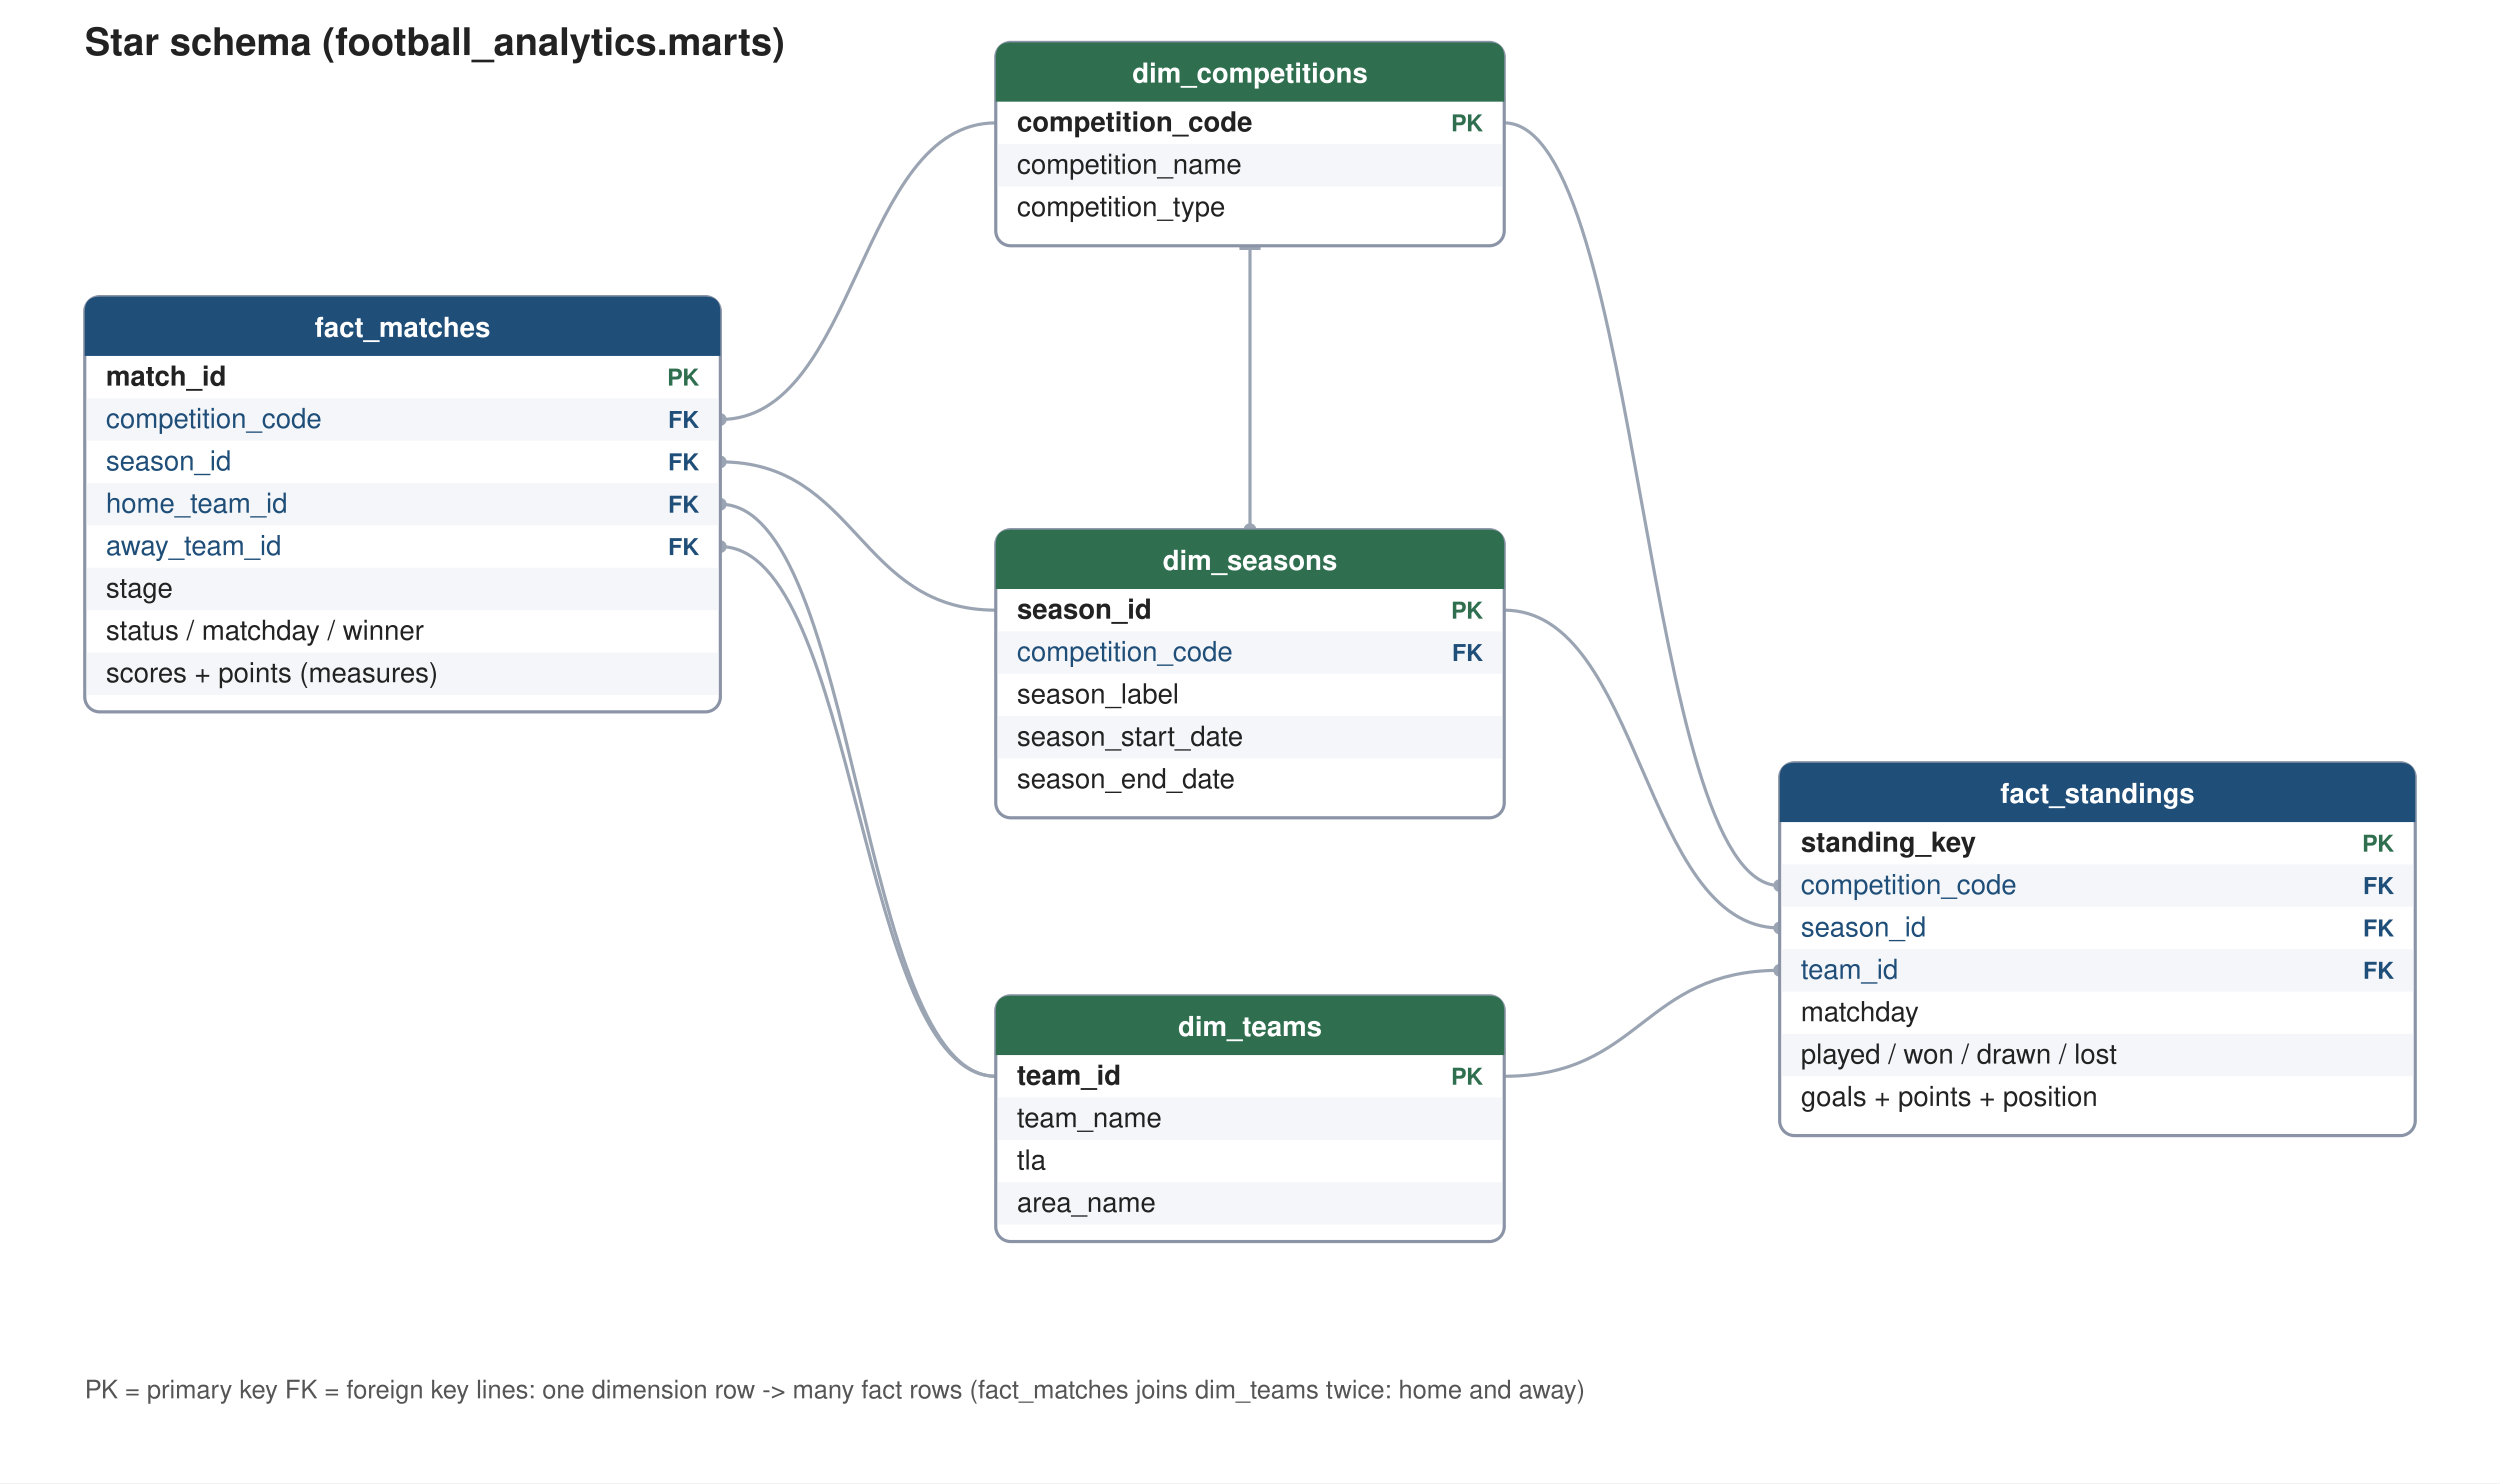
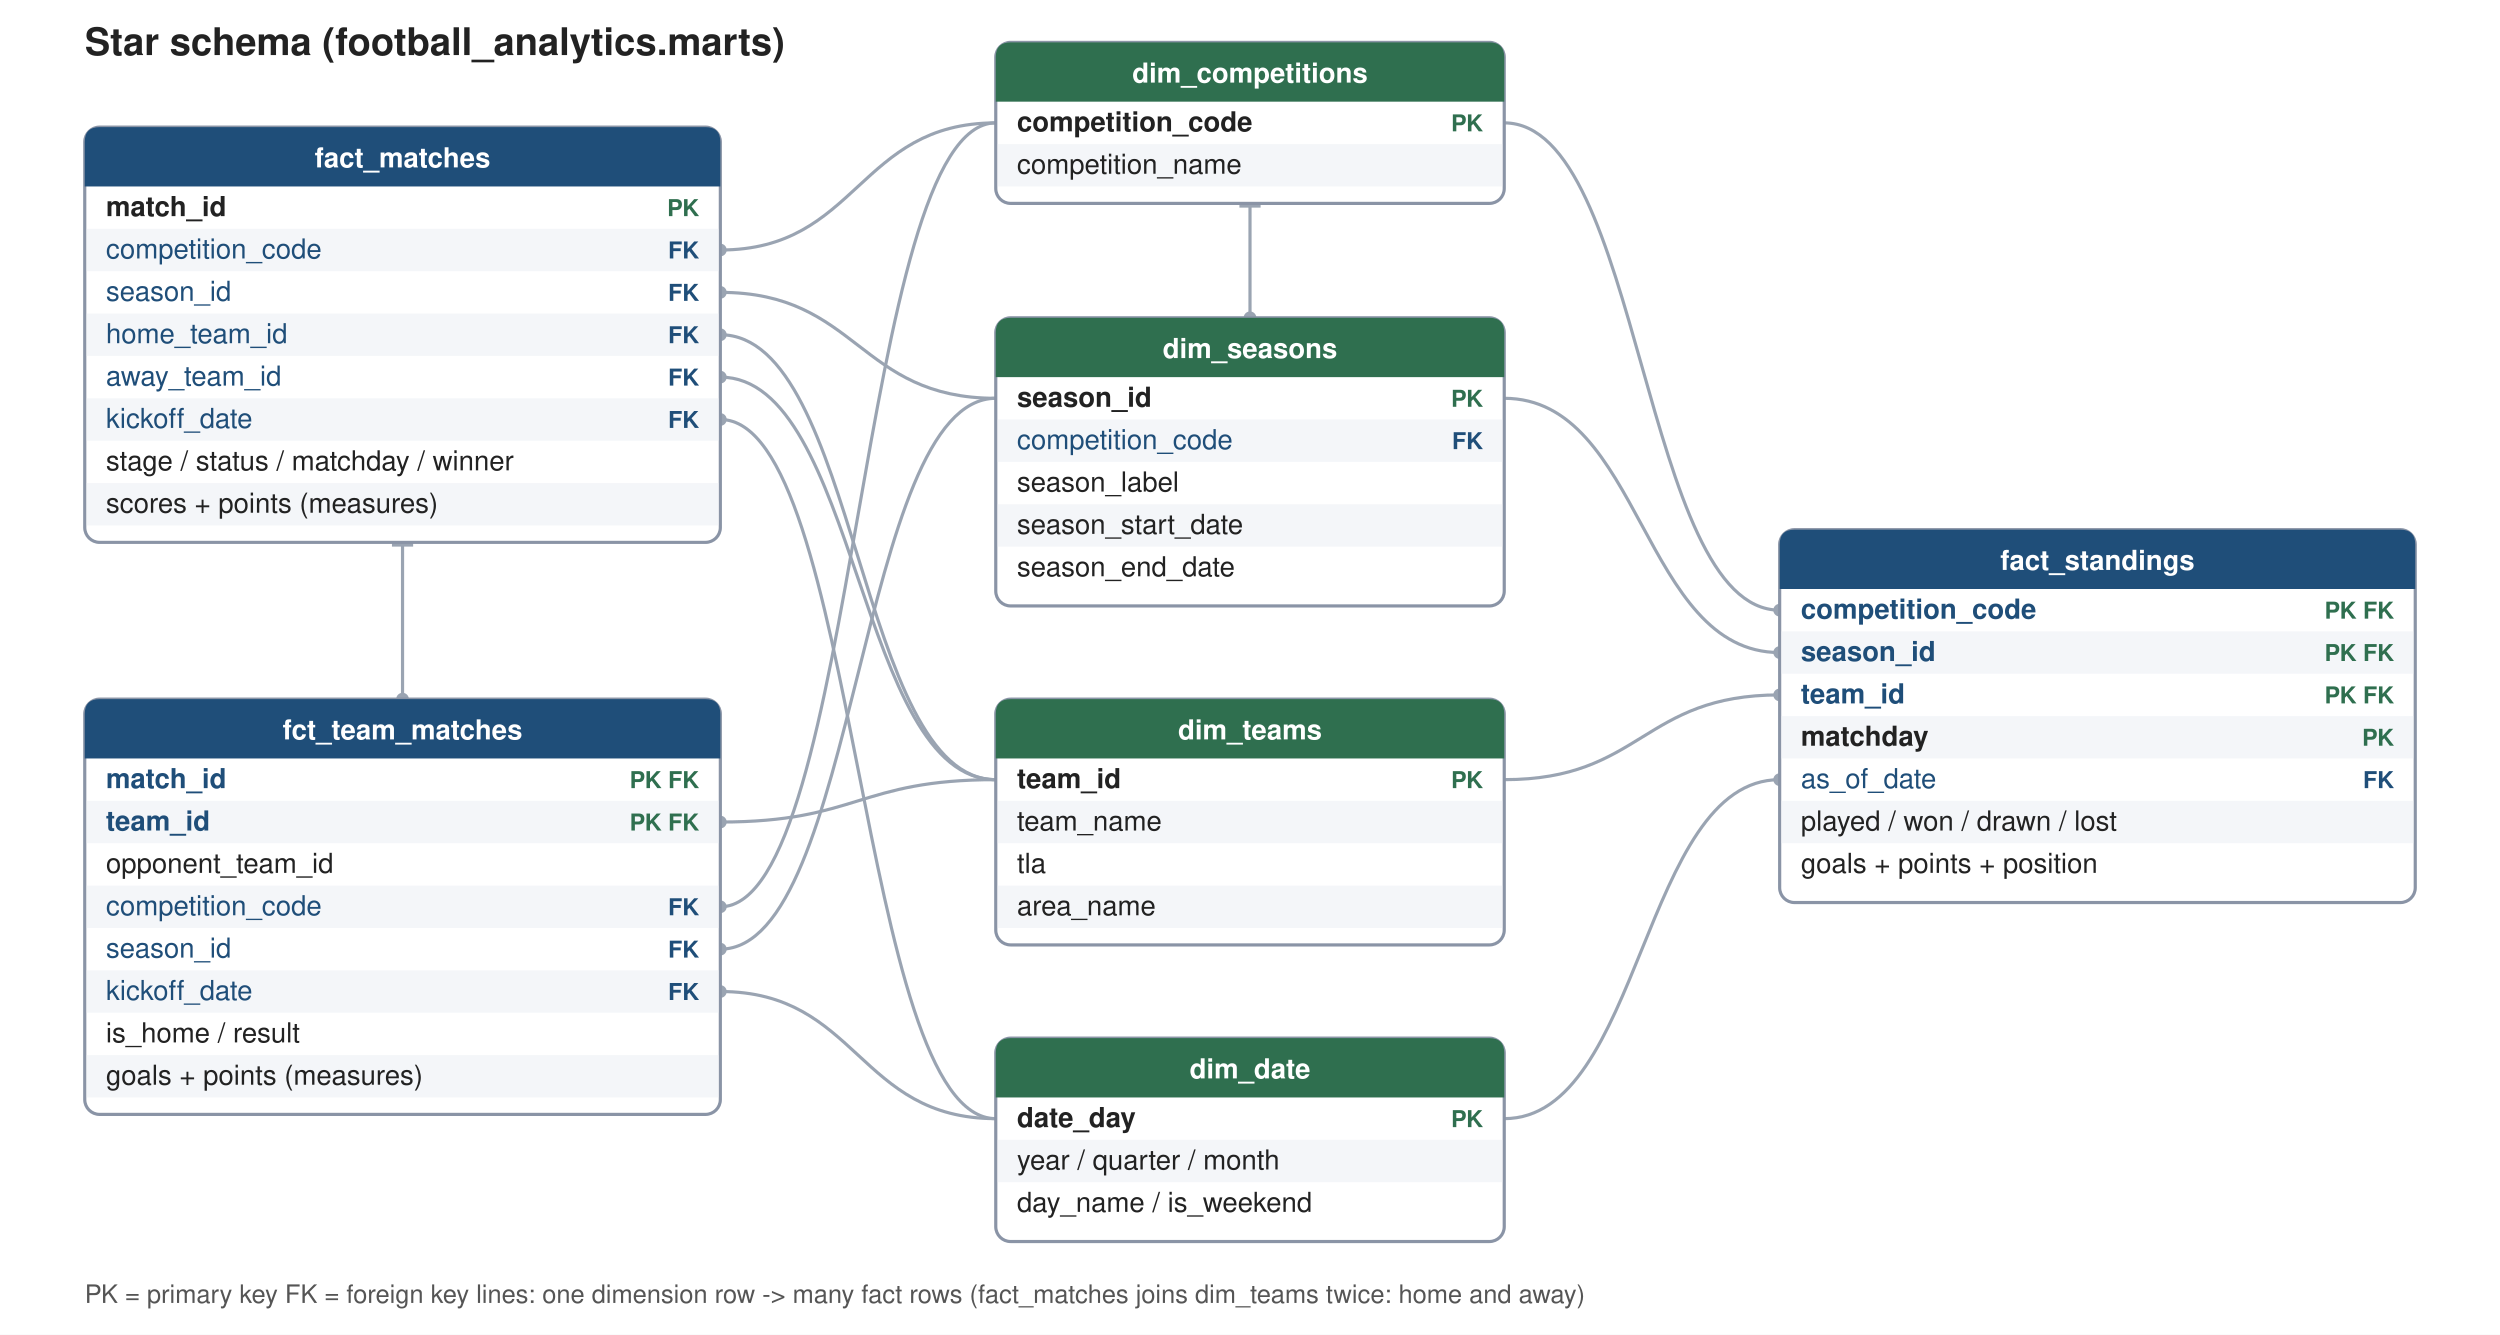
- <svg xmlns="http://www.w3.org/2000/svg" viewBox="0 0 1180 700" font-family="Segoe UI, Helvetica, Arial, sans-serif" font-size="13">
-   <rect x="0" y="0" width="1180" height="700" fill="#ffffff" />
+ <svg xmlns="http://www.w3.org/2000/svg" viewBox="0 0 1180 630" font-family="Segoe UI, Helvetica, Arial, sans-serif" font-size="13">
+   <rect x="0" y="0" width="1180" height="630" fill="#ffffff" />
  <text x="40" y="26" font-size="18" font-weight="700" fill="#222">Star schema (football_analytics.marts)</text>
-   <path d="M 340 198.0 C 405.0 198.0, 405.0 58.0, 470 58.0" fill="none" stroke="#9aa4b2" stroke-width="1.5" />
+   <path d="M 340 118.0 C 405.0 118.0, 405.0 58.0, 470 58.0" fill="none" stroke="#9aa4b2" stroke-width="1.5" />
+   <circle cx="340" cy="118.0" r="3" fill="#9aa4b2" />
+   <rect x="470" y="53.0" width="2" height="10" fill="#9aa4b2" />
+   <path d="M 340 138.0 C 405.0 138.0, 405.0 188.0, 470 188.0" fill="none" stroke="#9aa4b2" stroke-width="1.5" />
+   <circle cx="340" cy="138.0" r="3" fill="#9aa4b2" />
+   <rect x="470" y="183.0" width="2" height="10" fill="#9aa4b2" />
+   <path d="M 340 158.0 C 405.0 158.0, 405.0 368.0, 470 368.0" fill="none" stroke="#9aa4b2" stroke-width="1.5" />
+   <circle cx="340" cy="158.0" r="3" fill="#9aa4b2" />
+   <rect x="470" y="363.0" width="2" height="10" fill="#9aa4b2" />
+   <path d="M 340 178.0 C 405.0 178.0, 405.0 368.0, 470 368.0" fill="none" stroke="#9aa4b2" stroke-width="1.5" />
+   <circle cx="340" cy="178.0" r="3" fill="#9aa4b2" />
+   <rect x="470" y="363.0" width="2" height="10" fill="#9aa4b2" />
+   <path d="M 340 198.0 C 405.0 198.0, 405.0 528.0, 470 528.0" fill="none" stroke="#9aa4b2" stroke-width="1.5" />
  <circle cx="340" cy="198.0" r="3" fill="#9aa4b2" />
+   <rect x="470" y="523.0" width="2" height="10" fill="#9aa4b2" />
+   <path d="M 190.0 256 L 190.0 330" fill="none" stroke="#9aa4b2" stroke-width="1.5" />
+   <circle cx="190.0" cy="330" r="3" fill="#9aa4b2" />
+   <rect x="185.0" y="256" width="10" height="2" fill="#9aa4b2" />
+   <path d="M 340 388.0 C 405.0 388.0, 405.0 368.0, 470 368.0" fill="none" stroke="#9aa4b2" stroke-width="1.5" />
+   <circle cx="340" cy="388.0" r="3" fill="#9aa4b2" />
+   <rect x="470" y="363.0" width="2" height="10" fill="#9aa4b2" />
+   <path d="M 340 428.0 C 405.0 428.0, 405.0 58.0, 470 58.0" fill="none" stroke="#9aa4b2" stroke-width="1.5" />
+   <circle cx="340" cy="428.0" r="3" fill="#9aa4b2" />
  <rect x="470" y="53.0" width="2" height="10" fill="#9aa4b2" />
-   <path d="M 340 218.0 C 405.0 218.0, 405.0 288.0, 470 288.0" fill="none" stroke="#9aa4b2" stroke-width="1.5" />
-   <circle cx="340" cy="218.0" r="3" fill="#9aa4b2" />
-   <rect x="470" y="283.0" width="2" height="10" fill="#9aa4b2" />
-   <path d="M 340 238.0 C 405.0 238.0, 405.0 508.0, 470 508.0" fill="none" stroke="#9aa4b2" stroke-width="1.5" />
-   <circle cx="340" cy="238.0" r="3" fill="#9aa4b2" />
-   <rect x="470" y="503.0" width="2" height="10" fill="#9aa4b2" />
-   <path d="M 340 258.0 C 405.0 258.0, 405.0 508.0, 470 508.0" fill="none" stroke="#9aa4b2" stroke-width="1.5" />
-   <circle cx="340" cy="258.0" r="3" fill="#9aa4b2" />
-   <rect x="470" y="503.0" width="2" height="10" fill="#9aa4b2" />
-   <path d="M 840 418.0 C 775.0 418.0, 775.0 58.0, 710 58.0" fill="none" stroke="#9aa4b2" stroke-width="1.5" />
-   <circle cx="840" cy="418.0" r="3" fill="#9aa4b2" />
+   <path d="M 340 448.0 C 405.0 448.0, 405.0 188.0, 470 188.0" fill="none" stroke="#9aa4b2" stroke-width="1.5" />
+   <circle cx="340" cy="448.0" r="3" fill="#9aa4b2" />
+   <rect x="470" y="183.0" width="2" height="10" fill="#9aa4b2" />
+   <path d="M 340 468.0 C 405.0 468.0, 405.0 528.0, 470 528.0" fill="none" stroke="#9aa4b2" stroke-width="1.5" />
+   <circle cx="340" cy="468.0" r="3" fill="#9aa4b2" />
+   <rect x="470" y="523.0" width="2" height="10" fill="#9aa4b2" />
+   <path d="M 840 288.0 C 775.0 288.0, 775.0 58.0, 710 58.0" fill="none" stroke="#9aa4b2" stroke-width="1.5" />
+   <circle cx="840" cy="288.0" r="3" fill="#9aa4b2" />
  <rect x="708" y="53.0" width="2" height="10" fill="#9aa4b2" />
-   <path d="M 840 438.0 C 775.0 438.0, 775.0 288.0, 710 288.0" fill="none" stroke="#9aa4b2" stroke-width="1.5" />
-   <circle cx="840" cy="438.0" r="3" fill="#9aa4b2" />
-   <rect x="708" y="283.0" width="2" height="10" fill="#9aa4b2" />
-   <path d="M 840 458.0 C 775.0 458.0, 775.0 508.0, 710 508.0" fill="none" stroke="#9aa4b2" stroke-width="1.5" />
-   <circle cx="840" cy="458.0" r="3" fill="#9aa4b2" />
-   <rect x="708" y="503.0" width="2" height="10" fill="#9aa4b2" />
-   <path d="M 590.0 116 L 590.0 250" fill="none" stroke="#9aa4b2" stroke-width="1.5" />
-   <circle cx="590.0" cy="250" r="3" fill="#9aa4b2" />
-   <rect x="585.0" y="116" width="10" height="2" fill="#9aa4b2" />
-   <rect x="470" y="20" width="240" height="96" rx="7" ry="7" fill="#ffffff" stroke="#8a94a6" stroke-width="1.5" />
+   <path d="M 840 308.0 C 775.0 308.0, 775.0 188.0, 710 188.0" fill="none" stroke="#9aa4b2" stroke-width="1.5" />
+   <circle cx="840" cy="308.0" r="3" fill="#9aa4b2" />
+   <rect x="708" y="183.0" width="2" height="10" fill="#9aa4b2" />
+   <path d="M 840 328.0 C 775.0 328.0, 775.0 368.0, 710 368.0" fill="none" stroke="#9aa4b2" stroke-width="1.5" />
+   <circle cx="840" cy="328.0" r="3" fill="#9aa4b2" />
+   <rect x="708" y="363.0" width="2" height="10" fill="#9aa4b2" />
+   <path d="M 840 368.0 C 775.0 368.0, 775.0 528.0, 710 528.0" fill="none" stroke="#9aa4b2" stroke-width="1.5" />
+   <circle cx="840" cy="368.0" r="3" fill="#9aa4b2" />
+   <rect x="708" y="523.0" width="2" height="10" fill="#9aa4b2" />
+   <path d="M 590.0 96 L 590.0 150" fill="none" stroke="#9aa4b2" stroke-width="1.5" />
+   <circle cx="590.0" cy="150" r="3" fill="#9aa4b2" />
+   <rect x="585.0" y="96" width="10" height="2" fill="#9aa4b2" />
+   <rect x="470" y="20" width="240" height="76" rx="7" ry="7" fill="#ffffff" stroke="#8a94a6" stroke-width="1.5" />
  <path d="M 470 48 L 470 27 Q 470 20 477 20 L 703 20 Q 710 20 710 27 L 710 48 Z" fill="#2f6f4f" />
  <text x="590.0" y="39" text-anchor="middle" fill="#ffffff" font-weight="700">dim_competitions</text>
  <text x="480" y="62" fill="#222" font-weight="700">competition_code</text>
  <text x="700" y="62" text-anchor="end" fill="#2f6f4f" font-weight="700" font-size="11">PK</text>
  <rect x="471" y="68" width="238" height="20" fill="#f4f6f9" />
  <text x="480" y="82" fill="#222" font-weight="400">competition_name</text>
-   <text x="480" y="102" fill="#222" font-weight="400">competition_type</text>
-   <rect x="470" y="250" width="240" height="136" rx="7" ry="7" fill="#ffffff" stroke="#8a94a6" stroke-width="1.5" />
-   <path d="M 470 278 L 470 257 Q 470 250 477 250 L 703 250 Q 710 250 710 257 L 710 278 Z" fill="#2f6f4f" />
-   <text x="590.0" y="269" text-anchor="middle" fill="#ffffff" font-weight="700">dim_seasons</text>
-   <text x="480" y="292" fill="#222" font-weight="700">season_id</text>
-   <text x="700" y="292" text-anchor="end" fill="#2f6f4f" font-weight="700" font-size="11">PK</text>
-   <rect x="471" y="298" width="238" height="20" fill="#f4f6f9" />
-   <text x="480" y="312" fill="#1f4e79" font-weight="400">competition_code</text>
-   <text x="700" y="312" text-anchor="end" fill="#1f4e79" font-weight="700" font-size="11">FK</text>
-   <text x="480" y="332" fill="#222" font-weight="400">season_label</text>
-   <rect x="471" y="338" width="238" height="20" fill="#f4f6f9" />
-   <text x="480" y="352" fill="#222" font-weight="400">season_start_date</text>
-   <text x="480" y="372" fill="#222" font-weight="400">season_end_date</text>
-   <rect x="470" y="470" width="240" height="116" rx="7" ry="7" fill="#ffffff" stroke="#8a94a6" stroke-width="1.5" />
-   <path d="M 470 498 L 470 477 Q 470 470 477 470 L 703 470 Q 710 470 710 477 L 710 498 Z" fill="#2f6f4f" />
-   <text x="590.0" y="489" text-anchor="middle" fill="#ffffff" font-weight="700">dim_teams</text>
-   <text x="480" y="512" fill="#222" font-weight="700">team_id</text>
-   <text x="700" y="512" text-anchor="end" fill="#2f6f4f" font-weight="700" font-size="11">PK</text>
-   <rect x="471" y="518" width="238" height="20" fill="#f4f6f9" />
-   <text x="480" y="532" fill="#222" font-weight="400">team_name</text>
-   <text x="480" y="552" fill="#222" font-weight="400">tla</text>
-   <rect x="471" y="558" width="238" height="20" fill="#f4f6f9" />
-   <text x="480" y="572" fill="#222" font-weight="400">area_name</text>
-   <rect x="40" y="140" width="300" height="196" rx="7" ry="7" fill="#ffffff" stroke="#8a94a6" stroke-width="1.5" />
-   <path d="M 40 168 L 40 147 Q 40 140 47 140 L 333 140 Q 340 140 340 147 L 340 168 Z" fill="#1f4e79" />
-   <text x="190.0" y="159" text-anchor="middle" fill="#ffffff" font-weight="700">fact_matches</text>
-   <text x="50" y="182" fill="#222" font-weight="700">match_id</text>
-   <text x="330" y="182" text-anchor="end" fill="#2f6f4f" font-weight="700" font-size="11">PK</text>
+   <rect x="470" y="150" width="240" height="136" rx="7" ry="7" fill="#ffffff" stroke="#8a94a6" stroke-width="1.5" />
+   <path d="M 470 178 L 470 157 Q 470 150 477 150 L 703 150 Q 710 150 710 157 L 710 178 Z" fill="#2f6f4f" />
+   <text x="590.0" y="169" text-anchor="middle" fill="#ffffff" font-weight="700">dim_seasons</text>
+   <text x="480" y="192" fill="#222" font-weight="700">season_id</text>
+   <text x="700" y="192" text-anchor="end" fill="#2f6f4f" font-weight="700" font-size="11">PK</text>
+   <rect x="471" y="198" width="238" height="20" fill="#f4f6f9" />
+   <text x="480" y="212" fill="#1f4e79" font-weight="400">competition_code</text>
+   <text x="700" y="212" text-anchor="end" fill="#1f4e79" font-weight="700" font-size="11">FK</text>
+   <text x="480" y="232" fill="#222" font-weight="400">season_label</text>
+   <rect x="471" y="238" width="238" height="20" fill="#f4f6f9" />
+   <text x="480" y="252" fill="#222" font-weight="400">season_start_date</text>
+   <text x="480" y="272" fill="#222" font-weight="400">season_end_date</text>
+   <rect x="470" y="330" width="240" height="116" rx="7" ry="7" fill="#ffffff" stroke="#8a94a6" stroke-width="1.5" />
+   <path d="M 470 358 L 470 337 Q 470 330 477 330 L 703 330 Q 710 330 710 337 L 710 358 Z" fill="#2f6f4f" />
+   <text x="590.0" y="349" text-anchor="middle" fill="#ffffff" font-weight="700">dim_teams</text>
+   <text x="480" y="372" fill="#222" font-weight="700">team_id</text>
+   <text x="700" y="372" text-anchor="end" fill="#2f6f4f" font-weight="700" font-size="11">PK</text>
+   <rect x="471" y="378" width="238" height="20" fill="#f4f6f9" />
+   <text x="480" y="392" fill="#222" font-weight="400">team_name</text>
+   <text x="480" y="412" fill="#222" font-weight="400">tla</text>
+   <rect x="471" y="418" width="238" height="20" fill="#f4f6f9" />
+   <text x="480" y="432" fill="#222" font-weight="400">area_name</text>
+   <rect x="470" y="490" width="240" height="96" rx="7" ry="7" fill="#ffffff" stroke="#8a94a6" stroke-width="1.5" />
+   <path d="M 470 518 L 470 497 Q 470 490 477 490 L 703 490 Q 710 490 710 497 L 710 518 Z" fill="#2f6f4f" />
+   <text x="590.0" y="509" text-anchor="middle" fill="#ffffff" font-weight="700">dim_date</text>
+   <text x="480" y="532" fill="#222" font-weight="700">date_day</text>
+   <text x="700" y="532" text-anchor="end" fill="#2f6f4f" font-weight="700" font-size="11">PK</text>
+   <rect x="471" y="538" width="238" height="20" fill="#f4f6f9" />
+   <text x="480" y="552" fill="#222" font-weight="400">year / quarter / month</text>
+   <text x="480" y="572" fill="#222" font-weight="400">day_name / is_weekend</text>
+   <rect x="40" y="60" width="300" height="196" rx="7" ry="7" fill="#ffffff" stroke="#8a94a6" stroke-width="1.5" />
+   <path d="M 40 88 L 40 67 Q 40 60 47 60 L 333 60 Q 340 60 340 67 L 340 88 Z" fill="#1f4e79" />
+   <text x="190.0" y="79" text-anchor="middle" fill="#ffffff" font-weight="700">fact_matches</text>
+   <text x="50" y="102" fill="#222" font-weight="700">match_id</text>
+   <text x="330" y="102" text-anchor="end" fill="#2f6f4f" font-weight="700" font-size="11">PK</text>
+   <rect x="41" y="108" width="298" height="20" fill="#f4f6f9" />
+   <text x="50" y="122" fill="#1f4e79" font-weight="400">competition_code</text>
+   <text x="330" y="122" text-anchor="end" fill="#1f4e79" font-weight="700" font-size="11">FK</text>
+   <text x="50" y="142" fill="#1f4e79" font-weight="400">season_id</text>
+   <text x="330" y="142" text-anchor="end" fill="#1f4e79" font-weight="700" font-size="11">FK</text>
+   <rect x="41" y="148" width="298" height="20" fill="#f4f6f9" />
+   <text x="50" y="162" fill="#1f4e79" font-weight="400">home_team_id</text>
+   <text x="330" y="162" text-anchor="end" fill="#1f4e79" font-weight="700" font-size="11">FK</text>
+   <text x="50" y="182" fill="#1f4e79" font-weight="400">away_team_id</text>
+   <text x="330" y="182" text-anchor="end" fill="#1f4e79" font-weight="700" font-size="11">FK</text>
  <rect x="41" y="188" width="298" height="20" fill="#f4f6f9" />
-   <text x="50" y="202" fill="#1f4e79" font-weight="400">competition_code</text>
+   <text x="50" y="202" fill="#1f4e79" font-weight="400">kickoff_date</text>
  <text x="330" y="202" text-anchor="end" fill="#1f4e79" font-weight="700" font-size="11">FK</text>
-   <text x="50" y="222" fill="#1f4e79" font-weight="400">season_id</text>
-   <text x="330" y="222" text-anchor="end" fill="#1f4e79" font-weight="700" font-size="11">FK</text>
+   <text x="50" y="222" fill="#222" font-weight="400">stage / status / matchday / winner</text>
  <rect x="41" y="228" width="298" height="20" fill="#f4f6f9" />
-   <text x="50" y="242" fill="#1f4e79" font-weight="400">home_team_id</text>
-   <text x="330" y="242" text-anchor="end" fill="#1f4e79" font-weight="700" font-size="11">FK</text>
-   <text x="50" y="262" fill="#1f4e79" font-weight="400">away_team_id</text>
-   <text x="330" y="262" text-anchor="end" fill="#1f4e79" font-weight="700" font-size="11">FK</text>
-   <rect x="41" y="268" width="298" height="20" fill="#f4f6f9" />
-   <text x="50" y="282" fill="#222" font-weight="400">stage</text>
-   <text x="50" y="302" fill="#222" font-weight="400">status / matchday / winner</text>
-   <rect x="41" y="308" width="298" height="20" fill="#f4f6f9" />
-   <text x="50" y="322" fill="#222" font-weight="400">scores + points (measures)</text>
-   <rect x="840" y="360" width="300" height="176" rx="7" ry="7" fill="#ffffff" stroke="#8a94a6" stroke-width="1.5" />
-   <path d="M 840 388 L 840 367 Q 840 360 847 360 L 1133 360 Q 1140 360 1140 367 L 1140 388 Z" fill="#1f4e79" />
-   <text x="990.0" y="379" text-anchor="middle" fill="#ffffff" font-weight="700">fact_standings</text>
-   <text x="850" y="402" fill="#222" font-weight="700">standing_key</text>
-   <text x="1130" y="402" text-anchor="end" fill="#2f6f4f" font-weight="700" font-size="11">PK</text>
-   <rect x="841" y="408" width="298" height="20" fill="#f4f6f9" />
-   <text x="850" y="422" fill="#1f4e79" font-weight="400">competition_code</text>
-   <text x="1130" y="422" text-anchor="end" fill="#1f4e79" font-weight="700" font-size="11">FK</text>
-   <text x="850" y="442" fill="#1f4e79" font-weight="400">season_id</text>
-   <text x="1130" y="442" text-anchor="end" fill="#1f4e79" font-weight="700" font-size="11">FK</text>
-   <rect x="841" y="448" width="298" height="20" fill="#f4f6f9" />
-   <text x="850" y="462" fill="#1f4e79" font-weight="400">team_id</text>
-   <text x="1130" y="462" text-anchor="end" fill="#1f4e79" font-weight="700" font-size="11">FK</text>
-   <text x="850" y="482" fill="#222" font-weight="400">matchday</text>
-   <rect x="841" y="488" width="298" height="20" fill="#f4f6f9" />
-   <text x="850" y="502" fill="#222" font-weight="400">played / won / drawn / lost</text>
-   <text x="850" y="522" fill="#222" font-weight="400">goals + points + position</text>
-   <text x="40" y="660" fill="#555" font-size="12">PK = primary key    FK = foreign key    lines: one dimension row -&gt; many fact rows    (fact_matches joins dim_teams twice: home and away)</text>
+   <text x="50" y="242" fill="#222" font-weight="400">scores + points (measures)</text>
+   <rect x="40" y="330" width="300" height="196" rx="7" ry="7" fill="#ffffff" stroke="#8a94a6" stroke-width="1.5" />
+   <path d="M 40 358 L 40 337 Q 40 330 47 330 L 333 330 Q 340 330 340 337 L 340 358 Z" fill="#1f4e79" />
+   <text x="190.0" y="349" text-anchor="middle" fill="#ffffff" font-weight="700">fct_team_matches</text>
+   <text x="50" y="372" fill="#1f4e79" font-weight="700">match_id</text>
+   <text x="330" y="372" text-anchor="end" fill="#2f6f4f" font-weight="700" font-size="11">PK FK</text>
+   <rect x="41" y="378" width="298" height="20" fill="#f4f6f9" />
+   <text x="50" y="392" fill="#1f4e79" font-weight="700">team_id</text>
+   <text x="330" y="392" text-anchor="end" fill="#2f6f4f" font-weight="700" font-size="11">PK FK</text>
+   <text x="50" y="412" fill="#222" font-weight="400">opponent_team_id</text>
+   <rect x="41" y="418" width="298" height="20" fill="#f4f6f9" />
+   <text x="50" y="432" fill="#1f4e79" font-weight="400">competition_code</text>
+   <text x="330" y="432" text-anchor="end" fill="#1f4e79" font-weight="700" font-size="11">FK</text>
+   <text x="50" y="452" fill="#1f4e79" font-weight="400">season_id</text>
+   <text x="330" y="452" text-anchor="end" fill="#1f4e79" font-weight="700" font-size="11">FK</text>
+   <rect x="41" y="458" width="298" height="20" fill="#f4f6f9" />
+   <text x="50" y="472" fill="#1f4e79" font-weight="400">kickoff_date</text>
+   <text x="330" y="472" text-anchor="end" fill="#1f4e79" font-weight="700" font-size="11">FK</text>
+   <text x="50" y="492" fill="#222" font-weight="400">is_home / result</text>
+   <rect x="41" y="498" width="298" height="20" fill="#f4f6f9" />
+   <text x="50" y="512" fill="#222" font-weight="400">goals + points (measures)</text>
+   <rect x="840" y="250" width="300" height="176" rx="7" ry="7" fill="#ffffff" stroke="#8a94a6" stroke-width="1.5" />
+   <path d="M 840 278 L 840 257 Q 840 250 847 250 L 1133 250 Q 1140 250 1140 257 L 1140 278 Z" fill="#1f4e79" />
+   <text x="990.0" y="269" text-anchor="middle" fill="#ffffff" font-weight="700">fact_standings</text>
+   <text x="850" y="292" fill="#1f4e79" font-weight="700">competition_code</text>
+   <text x="1130" y="292" text-anchor="end" fill="#2f6f4f" font-weight="700" font-size="11">PK FK</text>
+   <rect x="841" y="298" width="298" height="20" fill="#f4f6f9" />
+   <text x="850" y="312" fill="#1f4e79" font-weight="700">season_id</text>
+   <text x="1130" y="312" text-anchor="end" fill="#2f6f4f" font-weight="700" font-size="11">PK FK</text>
+   <text x="850" y="332" fill="#1f4e79" font-weight="700">team_id</text>
+   <text x="1130" y="332" text-anchor="end" fill="#2f6f4f" font-weight="700" font-size="11">PK FK</text>
+   <rect x="841" y="338" width="298" height="20" fill="#f4f6f9" />
+   <text x="850" y="352" fill="#222" font-weight="700">matchday</text>
+   <text x="1130" y="352" text-anchor="end" fill="#2f6f4f" font-weight="700" font-size="11">PK</text>
+   <text x="850" y="372" fill="#1f4e79" font-weight="400">as_of_date</text>
+   <text x="1130" y="372" text-anchor="end" fill="#1f4e79" font-weight="700" font-size="11">FK</text>
+   <rect x="841" y="378" width="298" height="20" fill="#f4f6f9" />
+   <text x="850" y="392" fill="#222" font-weight="400">played / won / drawn / lost</text>
+   <text x="850" y="412" fill="#222" font-weight="400">goals + points + position</text>
+   <text x="40" y="615" fill="#555" font-size="12">PK = primary key    FK = foreign key    lines: one dimension row -&gt; many fact rows    (fact_matches joins dim_teams twice: home and away)</text>
</svg>
